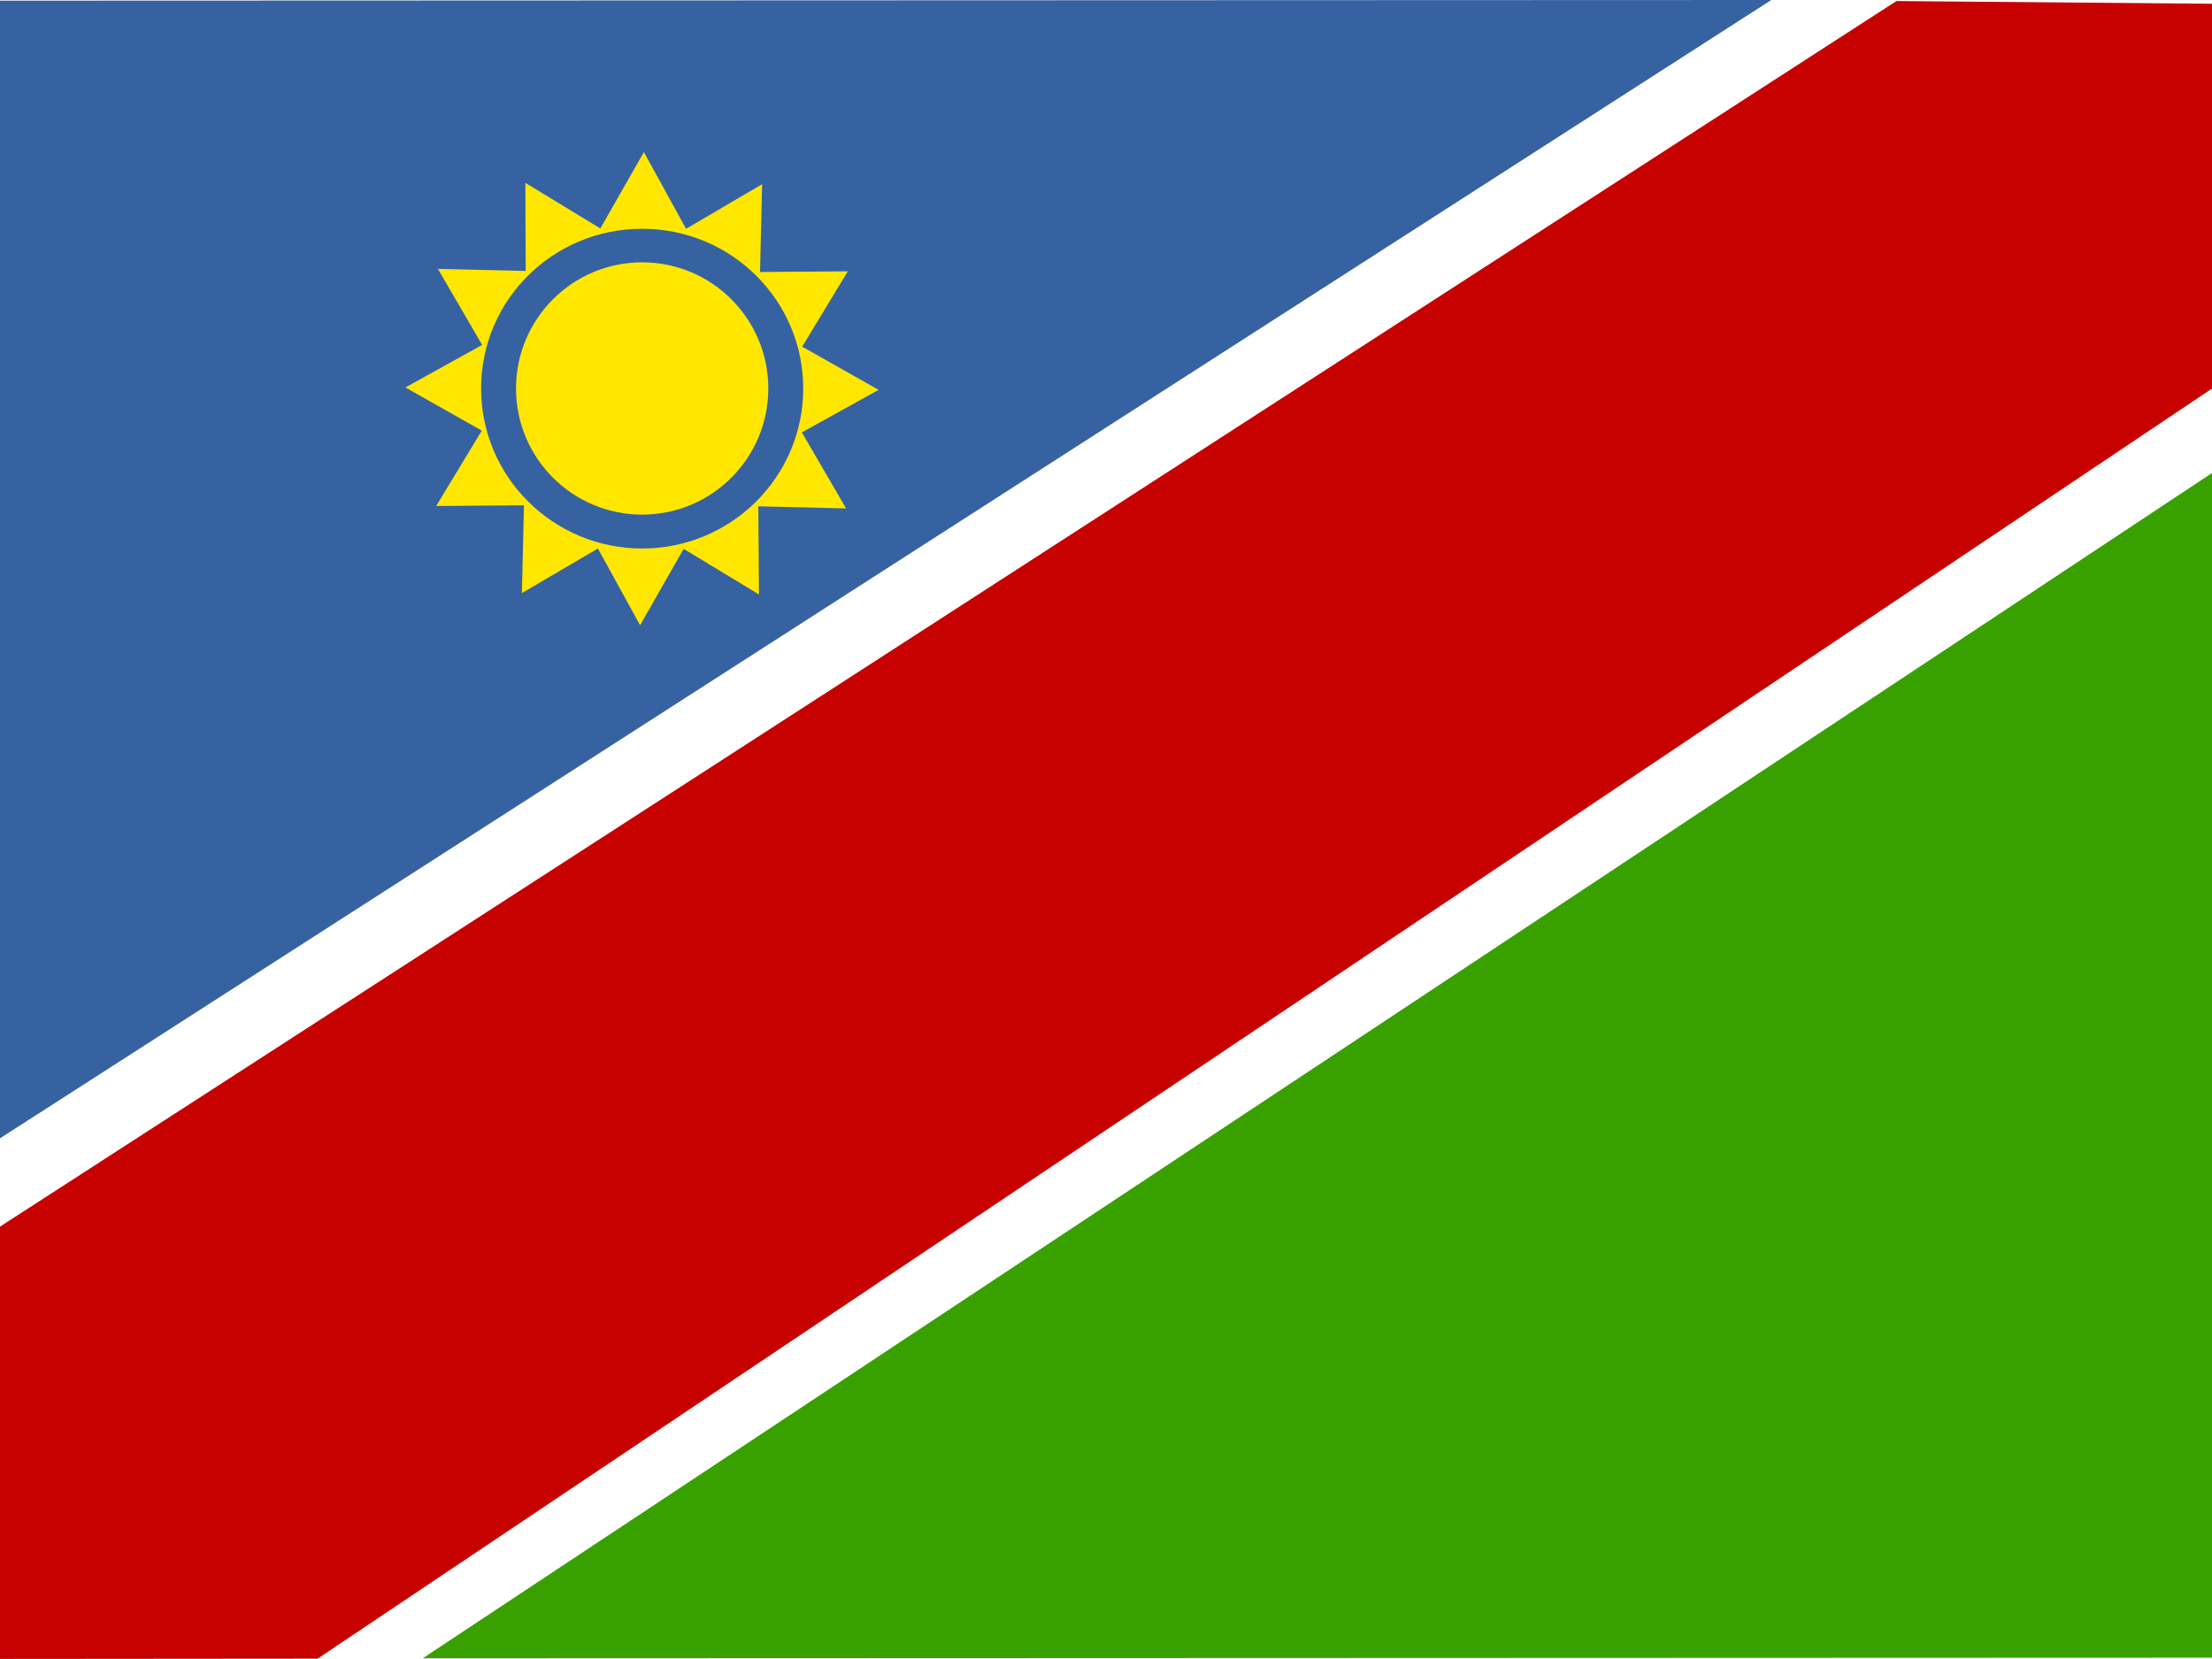
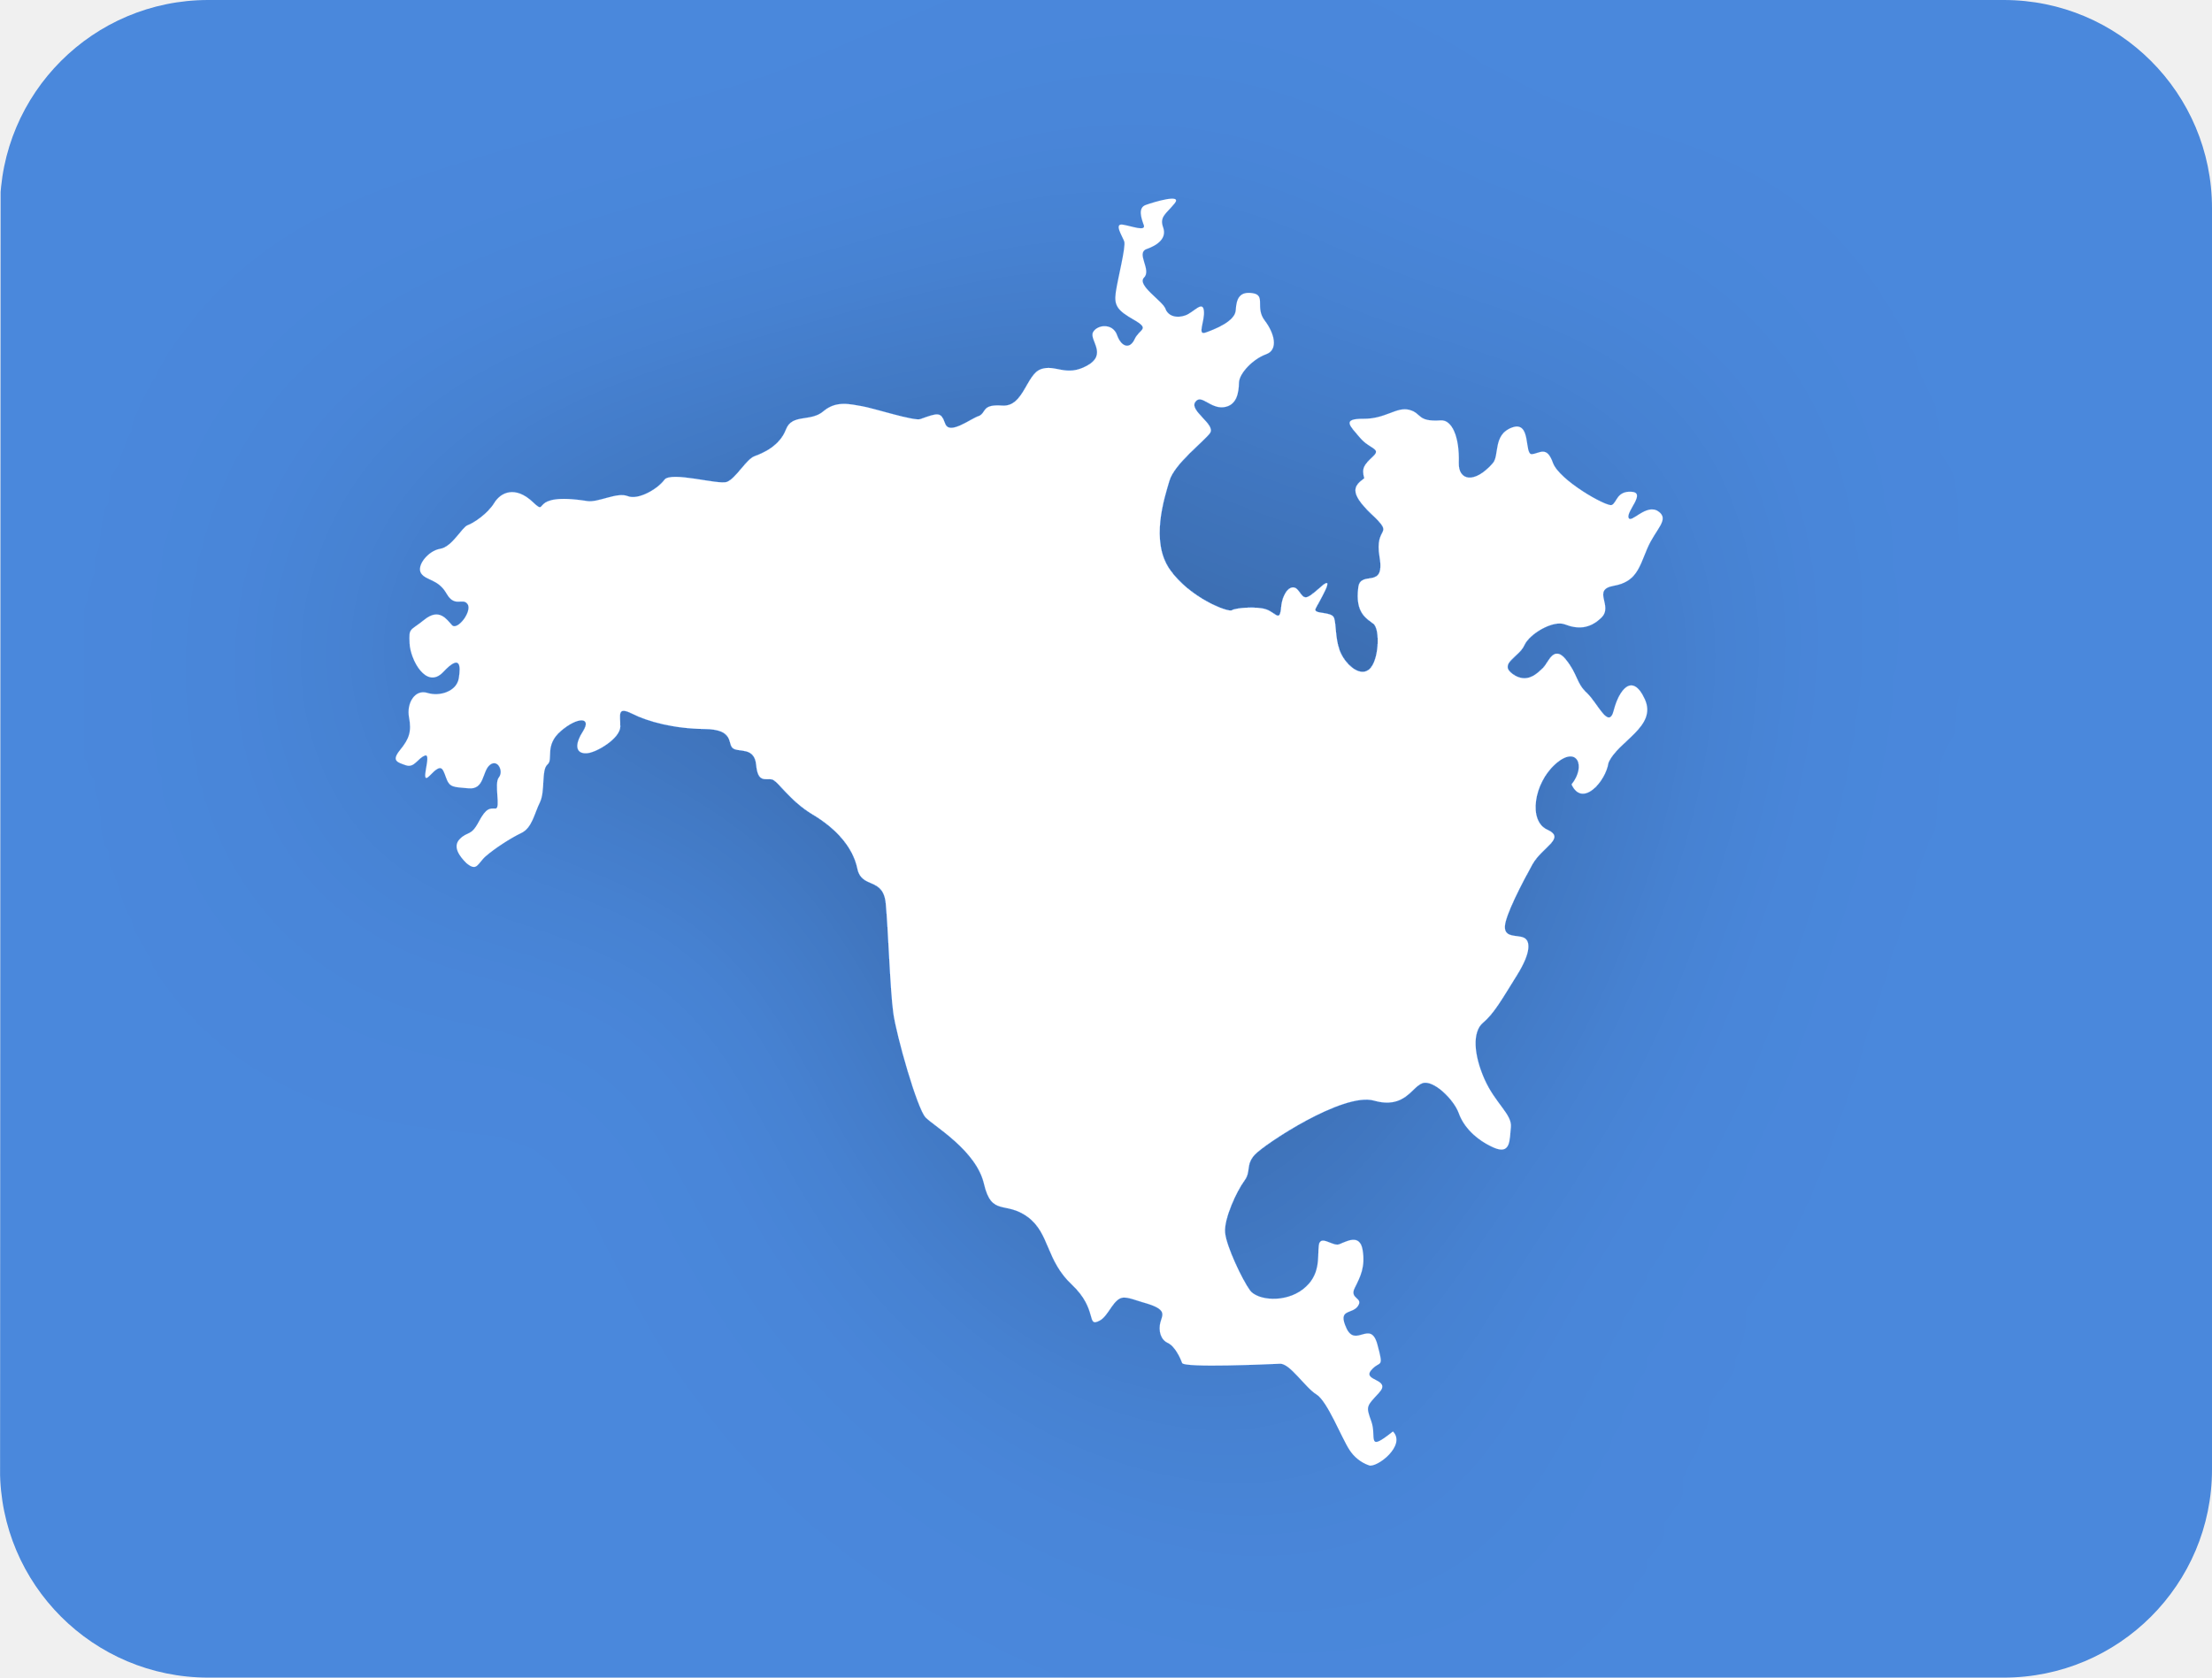
- <svg xmlns="http://www.w3.org/2000/svg" id="flag-icons-na" viewBox="0 0 640 480">
+ <svg xmlns="http://www.w3.org/2000/svg" width="29" height="22" viewBox="0 0 29 22" fill="none">
+   <g clip-path="url(#clip0_259_91)">
+     <path d="M0.009 0H29V22H0L0.009 0Z" fill="#4A88DC" />
+     <g filter="url(#filter0_d_259_91)">
+       <path fill-rule="evenodd" clip-rule="evenodd" d="M17.949 19.217C17.836 19.178 17.75 19.102 17.695 19.018C17.588 18.858 17.404 18.374 17.257 18.285C17.11 18.195 16.914 17.879 16.781 17.884C16.648 17.89 15.522 17.941 15.498 17.874C15.474 17.807 15.404 17.654 15.309 17.61C15.215 17.567 15.186 17.448 15.213 17.343C15.241 17.237 15.31 17.17 14.992 17.081C14.856 17.043 14.75 16.989 14.676 17.032C14.575 17.09 14.521 17.263 14.417 17.318C14.237 17.414 14.399 17.173 14.054 16.848C13.709 16.524 13.764 16.172 13.473 15.958C13.181 15.744 13.001 15.958 12.9 15.523C12.8 15.088 12.246 14.768 12.136 14.655C12.026 14.543 11.753 13.583 11.712 13.286C11.67 12.989 11.646 12.206 11.613 11.85C11.579 11.493 11.297 11.664 11.24 11.389C11.183 11.114 10.966 10.867 10.657 10.683C10.349 10.499 10.2 10.239 10.12 10.221C10.04 10.203 9.937 10.275 9.914 10.032C9.892 9.789 9.686 9.871 9.609 9.812C9.533 9.753 9.632 9.564 9.237 9.56C8.841 9.556 8.495 9.464 8.29 9.36C8.084 9.257 8.134 9.378 8.132 9.53C8.13 9.682 7.82 9.871 7.692 9.878C7.563 9.886 7.518 9.787 7.642 9.593C7.765 9.399 7.572 9.398 7.352 9.587C7.133 9.776 7.259 9.958 7.177 10.026C7.095 10.095 7.15 10.376 7.078 10.522C7.006 10.667 6.976 10.857 6.834 10.924C6.693 10.991 6.482 11.129 6.371 11.226C6.26 11.322 6.256 11.438 6.114 11.318C6.025 11.23 5.928 11.102 6.03 11.001C6.132 10.899 6.175 10.969 6.276 10.778C6.377 10.587 6.425 10.603 6.497 10.603C6.569 10.603 6.474 10.277 6.54 10.196C6.606 10.114 6.526 9.949 6.423 10.03C6.32 10.112 6.354 10.357 6.144 10.338C5.933 10.32 5.894 10.326 5.847 10.195C5.8 10.065 5.785 10.013 5.636 10.169C5.486 10.325 5.671 9.873 5.572 9.908C5.473 9.944 5.434 10.075 5.319 10.035C5.205 9.995 5.13 9.977 5.247 9.833C5.364 9.69 5.398 9.593 5.363 9.409C5.327 9.225 5.439 9.035 5.603 9.087C5.767 9.138 5.988 9.066 6.015 8.895C6.043 8.724 6.034 8.575 5.811 8.812C5.589 9.048 5.38 8.65 5.37 8.438C5.36 8.226 5.372 8.282 5.565 8.126C5.759 7.97 5.854 8.121 5.925 8.198C5.997 8.275 6.193 8.017 6.131 7.923C6.068 7.83 5.963 7.975 5.854 7.783C5.744 7.591 5.586 7.616 5.521 7.518C5.456 7.42 5.614 7.222 5.771 7.197C5.928 7.173 6.056 6.914 6.132 6.887C6.208 6.86 6.391 6.74 6.479 6.597C6.566 6.453 6.757 6.37 6.983 6.582C7.209 6.793 6.903 6.445 7.697 6.571C7.846 6.594 8.088 6.45 8.228 6.506C8.368 6.563 8.626 6.41 8.71 6.293C8.795 6.176 9.413 6.361 9.529 6.32C9.645 6.278 9.785 6.022 9.892 5.983C10 5.944 10.221 5.85 10.303 5.635C10.384 5.42 10.626 5.539 10.796 5.393C10.966 5.248 11.153 5.303 11.3 5.327C11.447 5.351 11.984 5.526 12.067 5.496C12.303 5.411 12.335 5.4 12.391 5.555C12.446 5.71 12.716 5.497 12.827 5.458C12.938 5.418 12.859 5.298 13.14 5.319C13.42 5.339 13.454 4.911 13.646 4.842C13.837 4.773 13.975 4.948 14.251 4.796C14.527 4.645 14.275 4.456 14.331 4.356C14.387 4.255 14.588 4.236 14.644 4.393C14.7 4.551 14.812 4.585 14.875 4.449C14.937 4.313 15.085 4.32 14.87 4.196C14.655 4.073 14.604 4.012 14.628 3.837C14.652 3.663 14.764 3.234 14.739 3.165C14.715 3.097 14.601 2.928 14.719 2.946C14.837 2.965 15.028 3.041 14.995 2.95C14.962 2.859 14.917 2.725 15.021 2.688C15.126 2.65 15.509 2.534 15.399 2.668C15.29 2.803 15.198 2.84 15.249 2.982C15.3 3.125 15.176 3.215 15.032 3.266C14.888 3.318 15.1 3.538 14.999 3.639C14.898 3.74 15.242 3.946 15.279 4.049C15.316 4.152 15.434 4.175 15.541 4.136C15.649 4.098 15.768 3.936 15.783 4.075C15.798 4.213 15.689 4.404 15.807 4.361C15.925 4.319 16.193 4.215 16.201 4.069C16.21 3.922 16.247 3.818 16.423 3.845C16.599 3.872 16.452 4.033 16.579 4.201C16.707 4.368 16.765 4.586 16.598 4.646C16.43 4.706 16.246 4.894 16.243 5.019C16.24 5.144 16.218 5.319 16.041 5.34C15.863 5.36 15.748 5.158 15.669 5.273C15.591 5.388 15.941 5.567 15.864 5.678C15.787 5.788 15.397 6.079 15.331 6.306C15.264 6.532 15.078 7.1 15.337 7.469C15.595 7.838 16.099 8.034 16.15 8.003C16.202 7.971 16.466 7.949 16.595 7.99C16.725 8.032 16.779 8.168 16.796 7.966C16.813 7.765 16.936 7.632 17.021 7.744C17.106 7.855 17.102 7.887 17.316 7.697C17.529 7.507 17.282 7.908 17.247 7.983C17.213 8.059 17.457 8.015 17.489 8.102C17.52 8.189 17.503 8.361 17.563 8.529C17.623 8.696 17.82 8.888 17.95 8.779C18.08 8.67 18.095 8.252 18.008 8.182C17.921 8.112 17.763 8.043 17.808 7.703C17.839 7.468 18.161 7.74 18.087 7.307C18.014 6.875 18.301 7.044 17.983 6.744C17.666 6.444 17.765 6.365 17.886 6.272C17.85 6.141 17.881 6.098 17.999 5.988C18.117 5.879 17.957 5.891 17.83 5.74C17.704 5.589 17.582 5.49 17.875 5.492C18.167 5.495 18.31 5.33 18.477 5.375C18.645 5.42 18.573 5.534 18.89 5.513C19.032 5.504 19.136 5.721 19.125 6.07C19.119 6.303 19.329 6.35 19.571 6.075C19.661 5.973 19.57 5.697 19.825 5.606C20.08 5.514 19.979 5.966 20.084 5.956C20.188 5.946 20.277 5.841 20.359 6.069C20.441 6.298 21.06 6.648 21.129 6.623C21.198 6.598 21.192 6.438 21.388 6.449C21.585 6.46 21.32 6.703 21.351 6.789C21.381 6.875 21.582 6.599 21.739 6.705C21.897 6.812 21.703 6.938 21.596 7.193C21.489 7.448 21.45 7.63 21.156 7.682C20.863 7.734 21.155 7.945 20.994 8.1C20.834 8.256 20.672 8.248 20.517 8.188C20.362 8.128 20.05 8.312 19.984 8.463C19.919 8.613 19.641 8.702 19.831 8.839C20.022 8.976 20.162 8.824 20.232 8.756C20.301 8.688 20.369 8.451 20.529 8.649C20.689 8.848 20.663 8.958 20.804 9.087C20.945 9.217 21.091 9.578 21.157 9.316C21.223 9.055 21.399 8.809 21.564 9.17C21.729 9.531 21.206 9.72 21.087 10.005C21.049 10.252 20.744 10.593 20.604 10.287C20.801 10.041 20.673 9.768 20.391 10.02C20.108 10.272 20.034 10.767 20.285 10.88C20.535 10.994 20.22 11.103 20.09 11.336C19.96 11.57 19.733 12.004 19.729 12.152C19.725 12.301 19.89 12.258 19.976 12.296C20.062 12.334 20.08 12.482 19.885 12.793C19.691 13.104 19.588 13.29 19.443 13.411C19.299 13.533 19.321 13.835 19.462 14.153C19.604 14.472 19.827 14.615 19.808 14.783C19.79 14.95 19.808 15.15 19.58 15.048C19.352 14.946 19.189 14.778 19.125 14.598C19.06 14.417 18.791 14.154 18.648 14.205C18.505 14.256 18.417 14.547 18.013 14.433C17.609 14.319 16.574 15.007 16.45 15.143C16.326 15.279 16.408 15.357 16.311 15.488C16.215 15.619 16.045 15.98 16.061 16.164C16.078 16.349 16.291 16.79 16.387 16.921C16.483 17.053 16.846 17.091 17.083 16.907C17.32 16.724 17.272 16.485 17.29 16.334C17.308 16.183 17.47 16.349 17.556 16.318C17.643 16.287 17.827 16.169 17.864 16.391C17.901 16.613 17.836 16.74 17.761 16.889C17.686 17.037 17.88 17.015 17.802 17.128C17.724 17.241 17.532 17.157 17.652 17.418C17.773 17.68 17.968 17.299 18.058 17.632C18.148 17.965 18.092 17.83 17.975 17.971C17.858 18.113 18.248 18.081 18.08 18.264C17.912 18.447 17.906 18.438 17.979 18.642C18.052 18.845 17.907 19.055 18.262 18.772C18.44 18.954 18.051 19.252 17.949 19.217Z" fill="white" />
+     </g>
+   </g>
  <defs>
-     <clipPath id="na-a">
-       <path fill-opacity=".7" d="M0 0h640v480H0z" />
+     <filter id="filter0_d_259_91" x="0.977" y="-1.606" width="25.03" height="25.035" filterUnits="userSpaceOnUse" color-interpolation-filters="sRGB">
+       <feFlood flood-opacity="0" result="BackgroundImageFix" />
+       <feColorMatrix in="SourceAlpha" type="matrix" values="0 0 0 0 0 0 0 0 0 0 0 0 0 0 0 0 0 0 127 0" result="hardAlpha" />
+       <feOffset />
+       <feGaussianBlur stdDeviation="2.105" />
+       <feComposite in2="hardAlpha" operator="out" />
+       <feColorMatrix type="matrix" values="0 0 0 0 0 0 0 0 0 0 0 0 0 0 0 0 0 0 0.25 0" />
+       <feBlend mode="normal" in2="BackgroundImageFix" result="effect1_dropShadow_259_91" />
+       <feBlend mode="normal" in="SourceGraphic" in2="effect1_dropShadow_259_91" result="shape" />
+     </filter>
+     <clipPath id="clip0_259_91">
+       <rect width="29" height="22" rx="2.73" fill="white" />
    </clipPath>
  </defs>
-   <g fill-rule="evenodd" clip-path="url(#na-a)">
-     <path fill="#fff" d="M0 0h640v480H0z" />
-     <path fill="#3662a2" d="m-26.4.2.8 345.6L512.5 0z" />
-     <path fill="#38a100" d="M666.4 479.6 665 120.3 122.3 479.8l544-.2z" />
-     <path fill="#c70000" d="m-26 371.8.4 108.2 117.5-.1L665.4 95.4l-.7-94.1-116-1L-26 371.7z" />
-     <path fill="#ffe700" d="m219.6 172-21.8-13.2-12.6 22.1-12.2-22.2-22 12.9.6-25.4-25.4.2 13.2-21.8-22.1-12.5 22.2-12.3-12.8-22 25.4.6-.1-25.5 21.7 13.2L186.3 44l12.2 22.2 22-12.9-.6 25.4 25.4-.2-13.2 21.8 22.1 12.5-22.2 12.3 12.8 22-25.4-.6z" />
-     <path fill="#3662a2" d="M232.4 112.4c0 25.6-20.9 46.3-46.6 46.3s-46.6-20.7-46.6-46.3 20.8-46.2 46.6-46.2 46.6 20.7 46.6 46.2" />
-     <path fill="#ffe700" d="M222.3 112.4a36.5 36.5 0 1 1-73 0 36.5 36.5 0 0 1 73 0" />
-   </g>
</svg>
